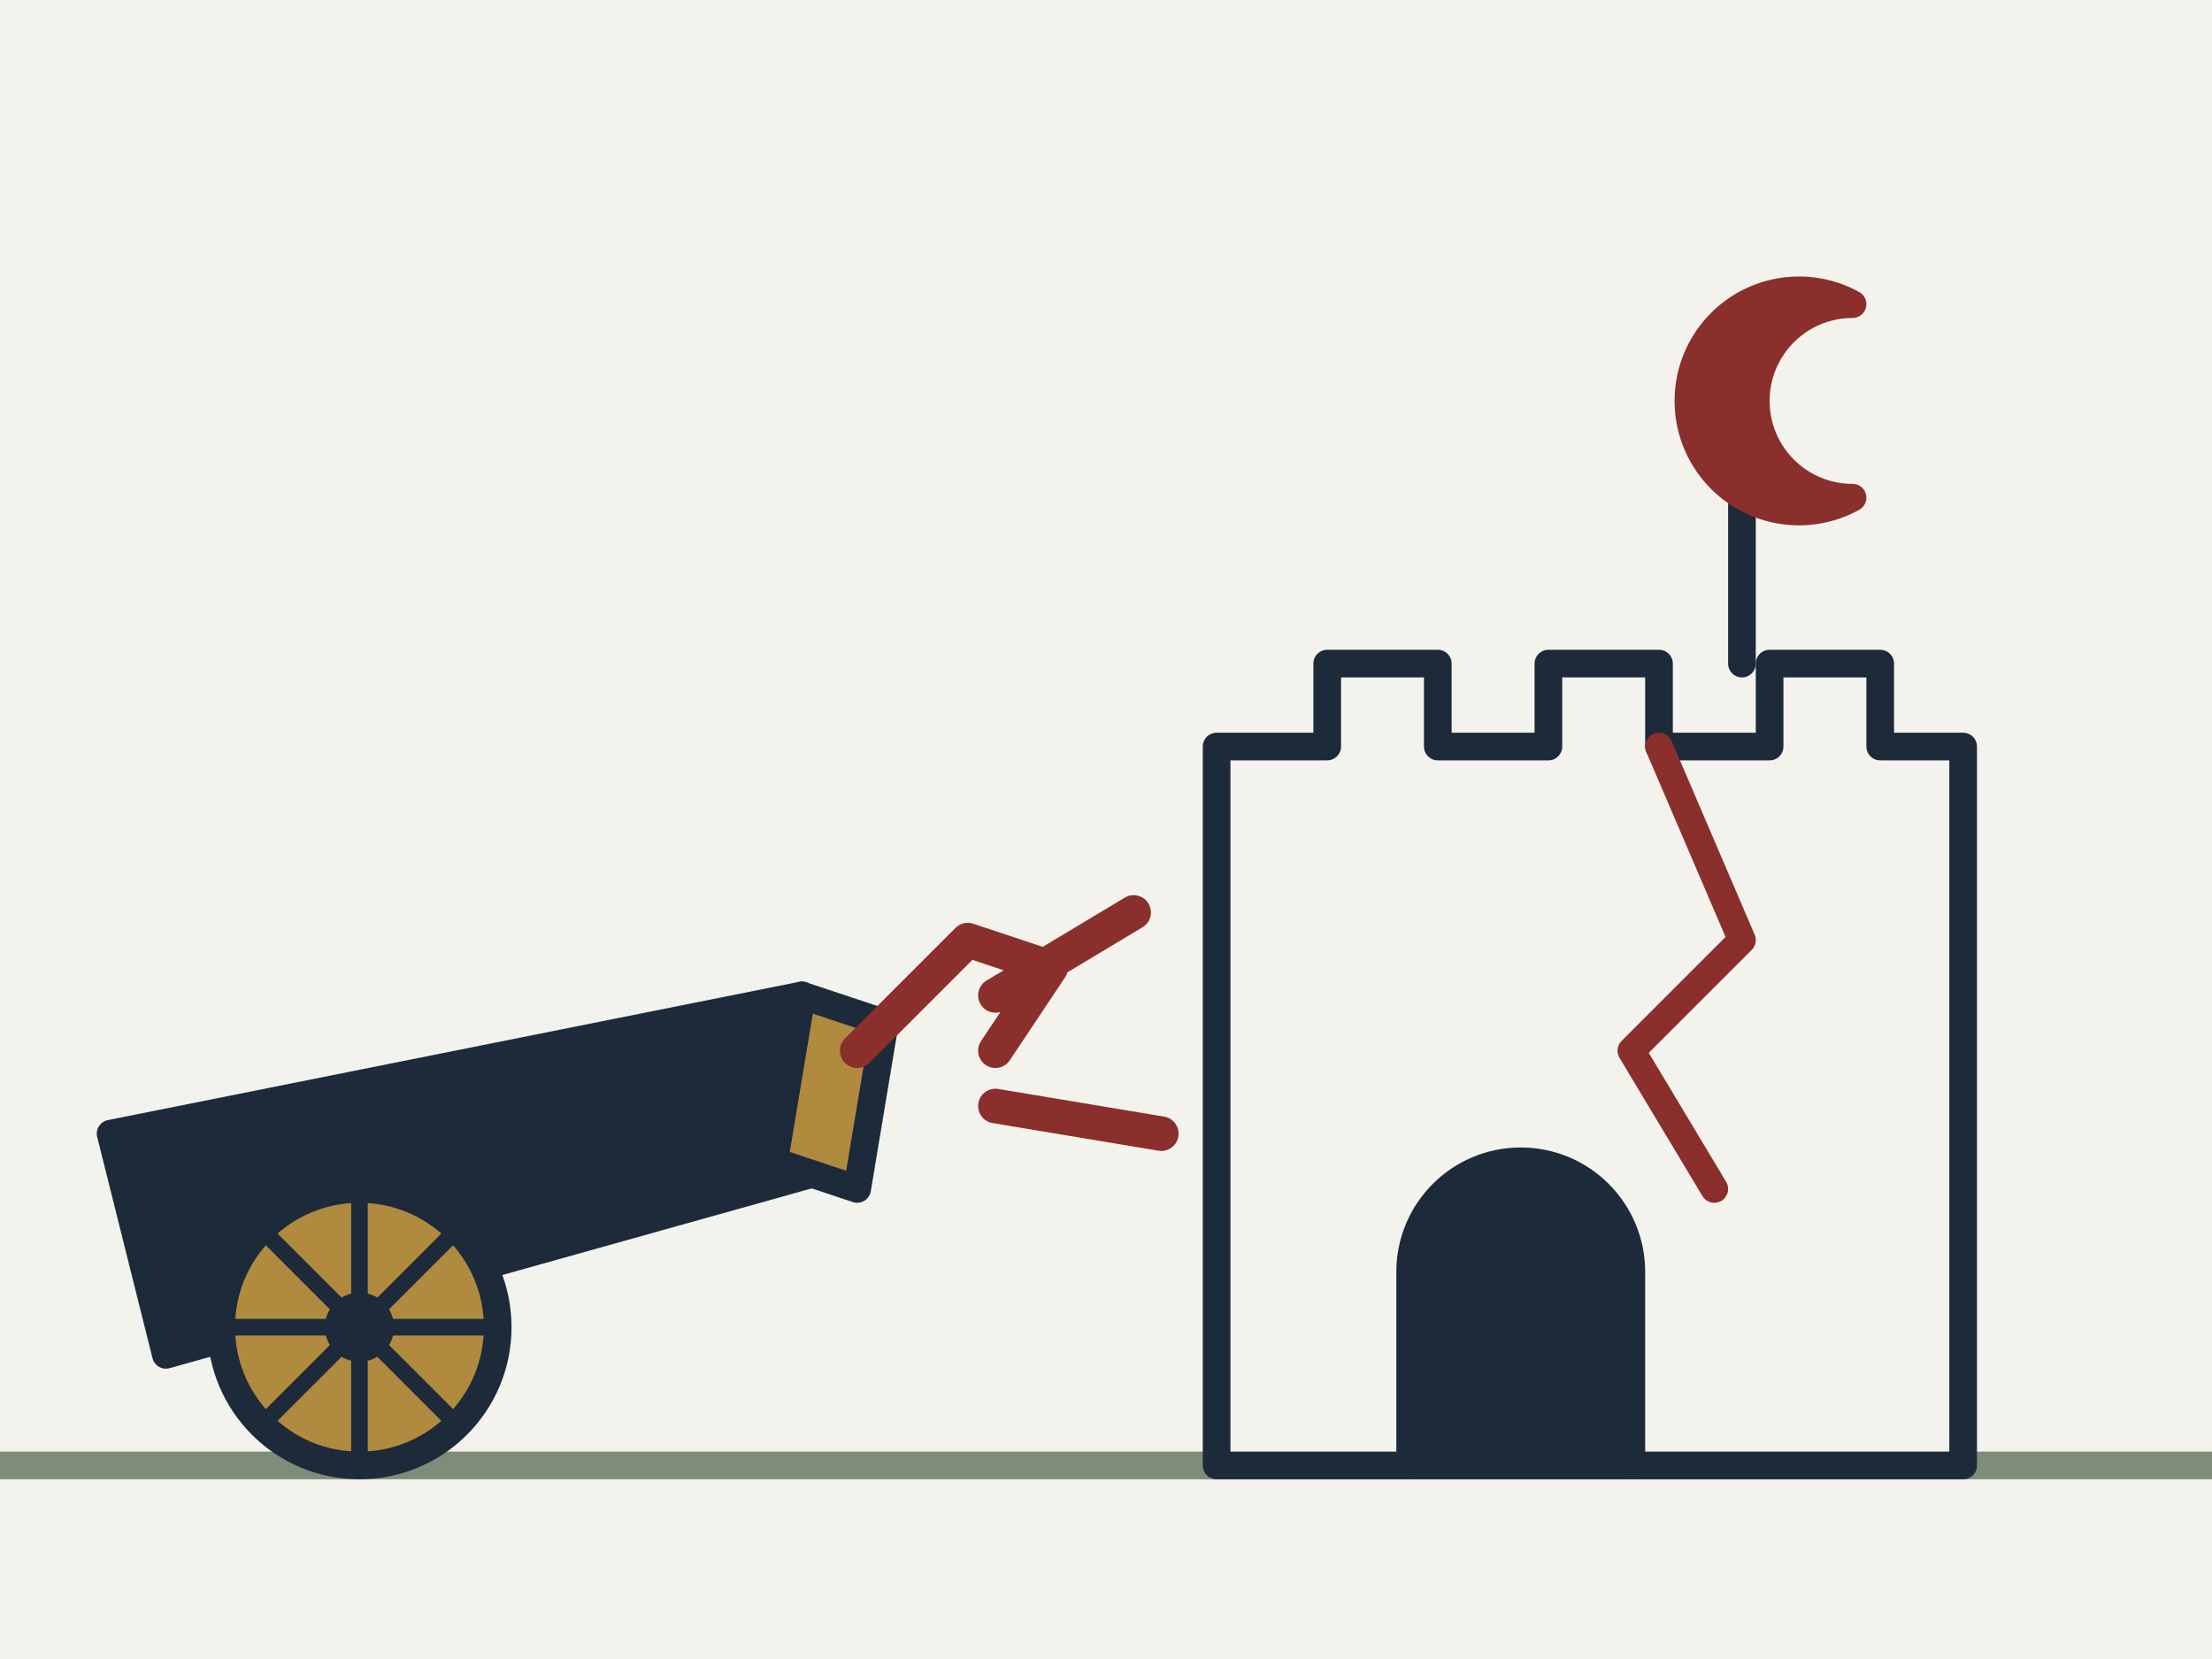
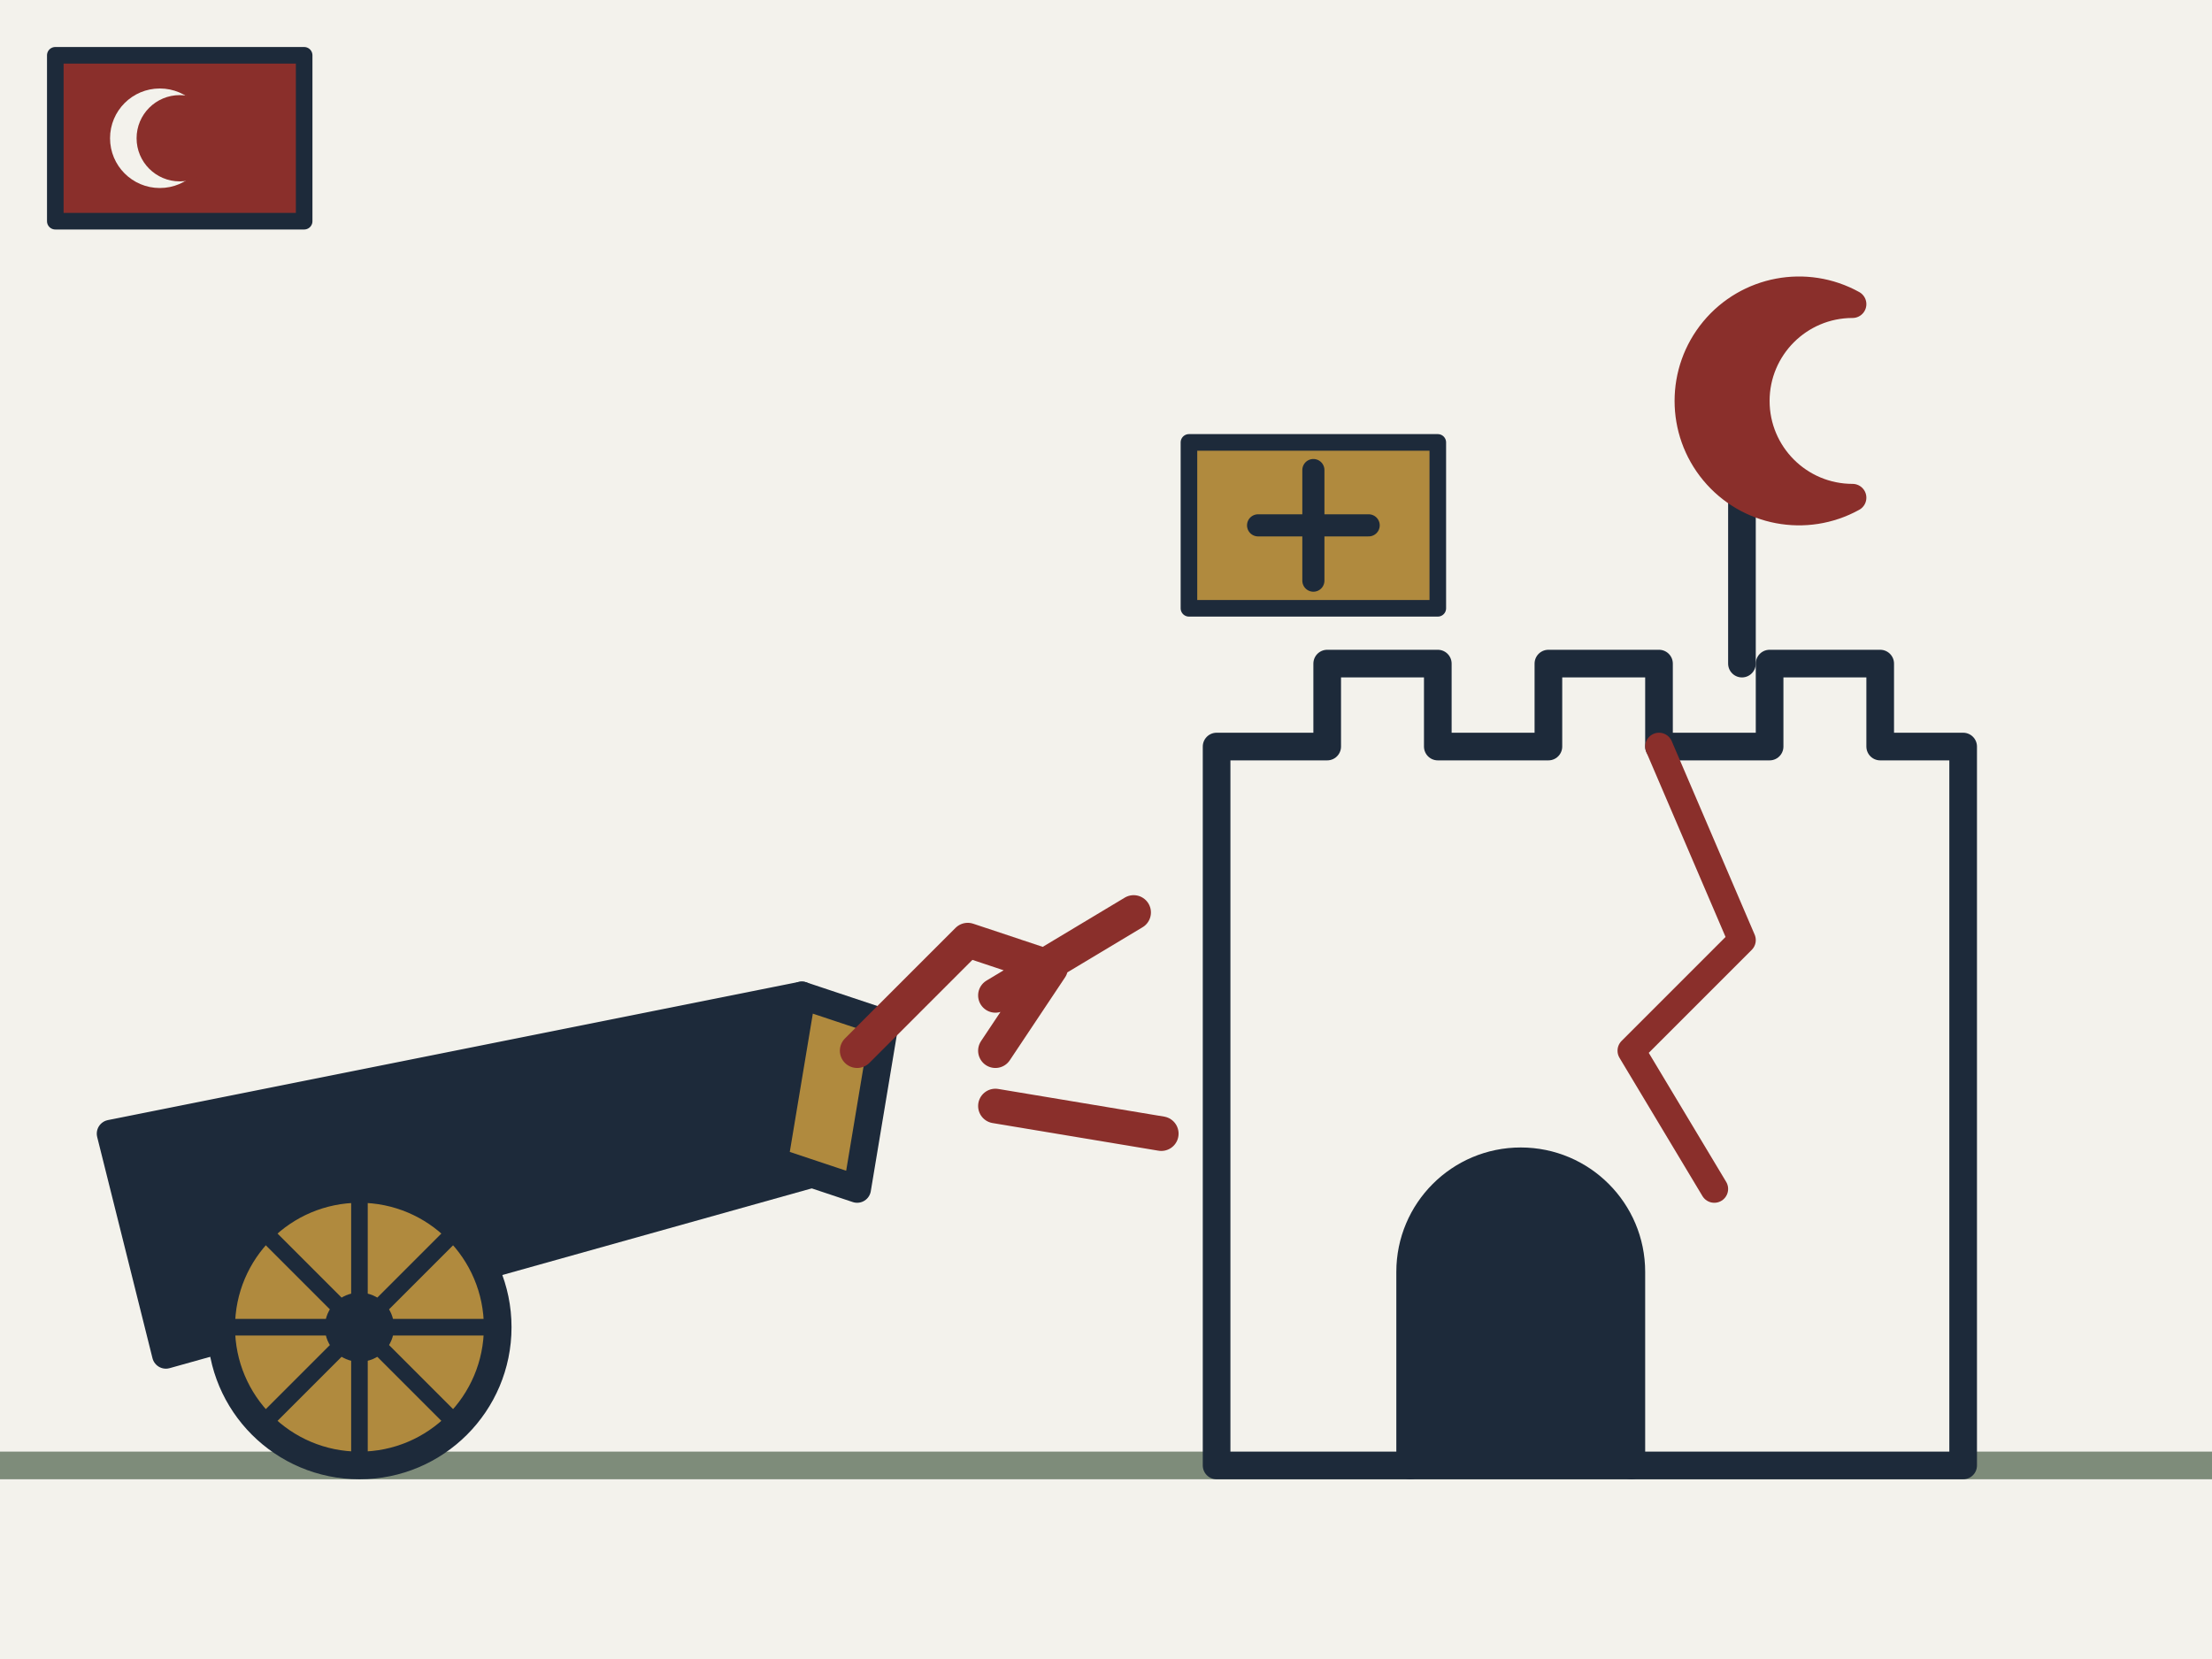
<svg xmlns="http://www.w3.org/2000/svg" viewBox="0 0 160 120" width="160" height="120">
  <rect width="160" height="120" fill="#f3f2ec" />
  <g fill="none" stroke="#1d2a3a" stroke-width="2" stroke-linejoin="round" stroke-linecap="round">
    <path d="M0 106h160" stroke="#7e8c7a" />
    <path d="M88 106V54h8v-6h8v6h8v-6h8v6h8v-6h8v6h6v52z" fill="#f3f2ec" />
    <path d="M102 106V92a8 8 0 0 1 16 0v14" fill="#1d2a3a" />
    <path d="M120 54l6 14l-8 8l6 10" stroke="#8a2f2b" />
    <path d="M126 48V24" />
    <path d="M134 22a8 8 0 1 0 0 14a6.5 6.5 0 0 1 0-14z" fill="#8a2f2b" stroke="#8a2f2b" />
    <path d="M8 82l50-10l4 12L12 98z" fill="#1d2a3a" />
    <path d="M58 72l6 2l-2 12l-6-2z" fill="#b08a3e" />
    <circle cx="26" cy="96" r="10" fill="#b08a3e" />
    <circle cx="26" cy="96" r="1.5" fill="#1d2a3a" />
    <path d="M16.0 96.0L36.0 96.0" stroke-width="1.2" />
    <path d="M18.9 88.9L33.1 103.1" stroke-width="1.2" />
    <path d="M26.0 86.0L26.0 106.0" stroke-width="1.2" />
    <path d="M33.1 88.9L18.9 103.1" stroke-width="1.2" />
    <path d="M62 76l8-8l6 2l-4 6M72 72l10-6M72 80l12 2" stroke="#8a2f2b" stroke-width="2.5" />
+     <g stroke-width="1.2" transform="translate(4 4)">
+       <rect width="18" height="12" fill="#8a2f2b" />
+       <circle cx="7.56" cy="6.0" r="3.6" fill="#f3f2ec" stroke="none" />
+       <circle cx="9.0" cy="6.0" r="3.12" fill="#8a2f2b" stroke="none" />
+     </g>
+     <g stroke-width="1.2" transform="translate(86 32)">
+       <rect width="18" height="12" fill="#b08a3e" />
+       <path d="M9.0 2V10M5.0 6.0h8" stroke="#1d2a3a" stroke-width="1.6" />
+     </g>
  </g>
</svg>
